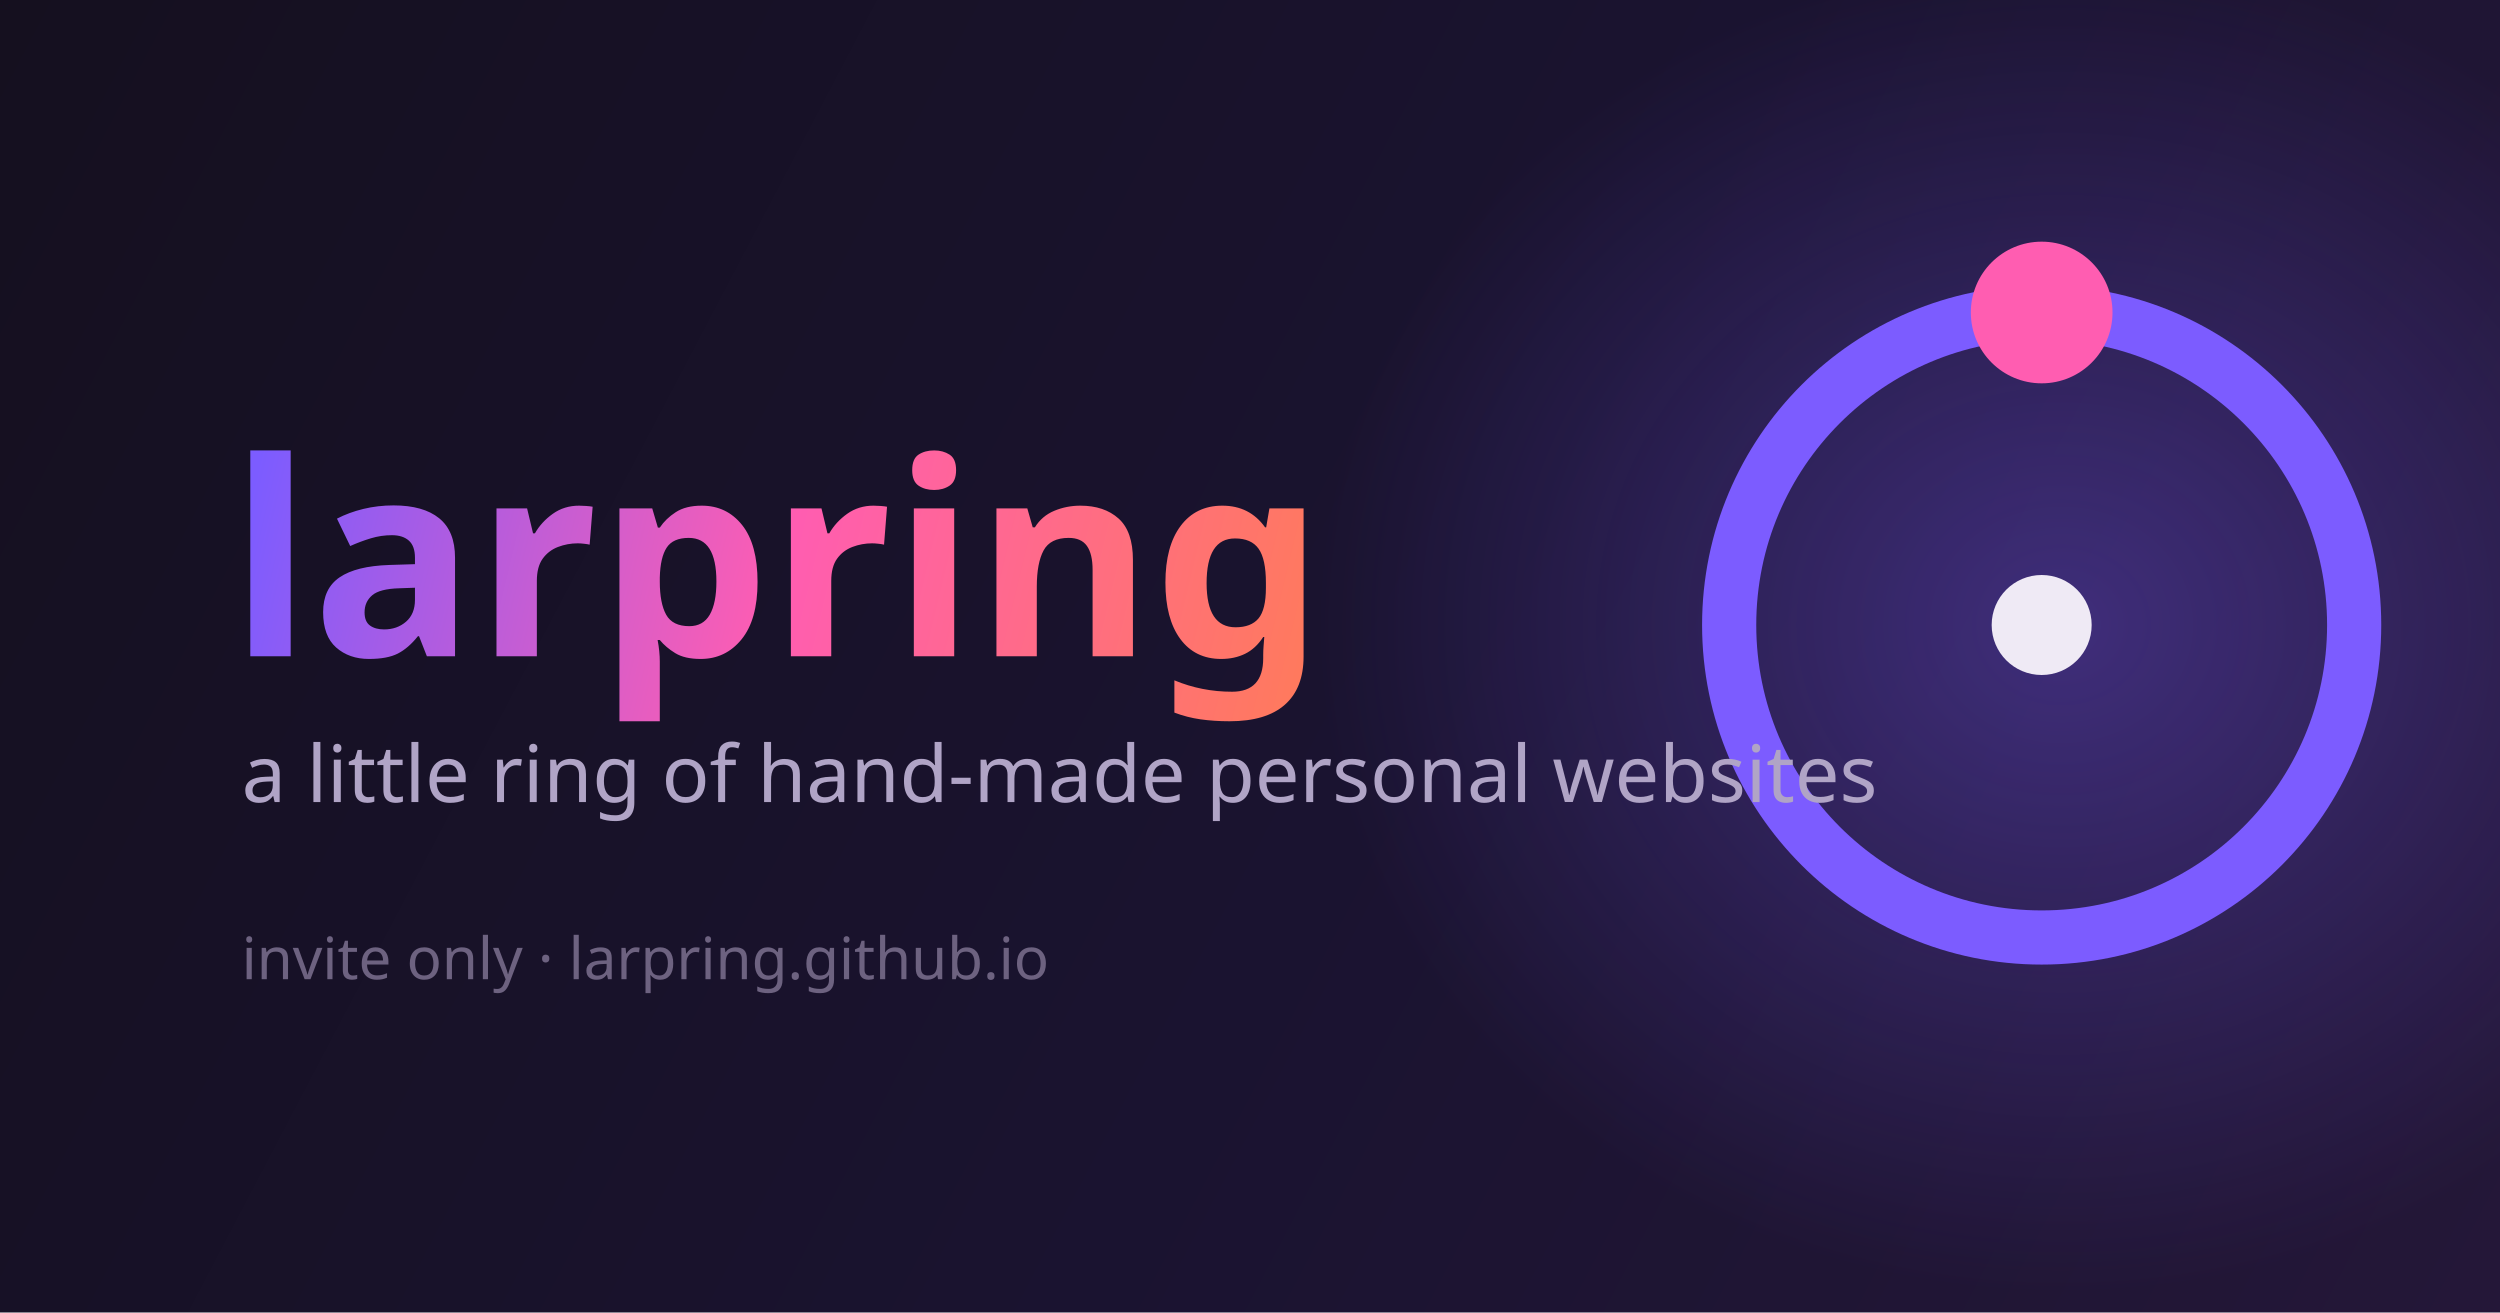
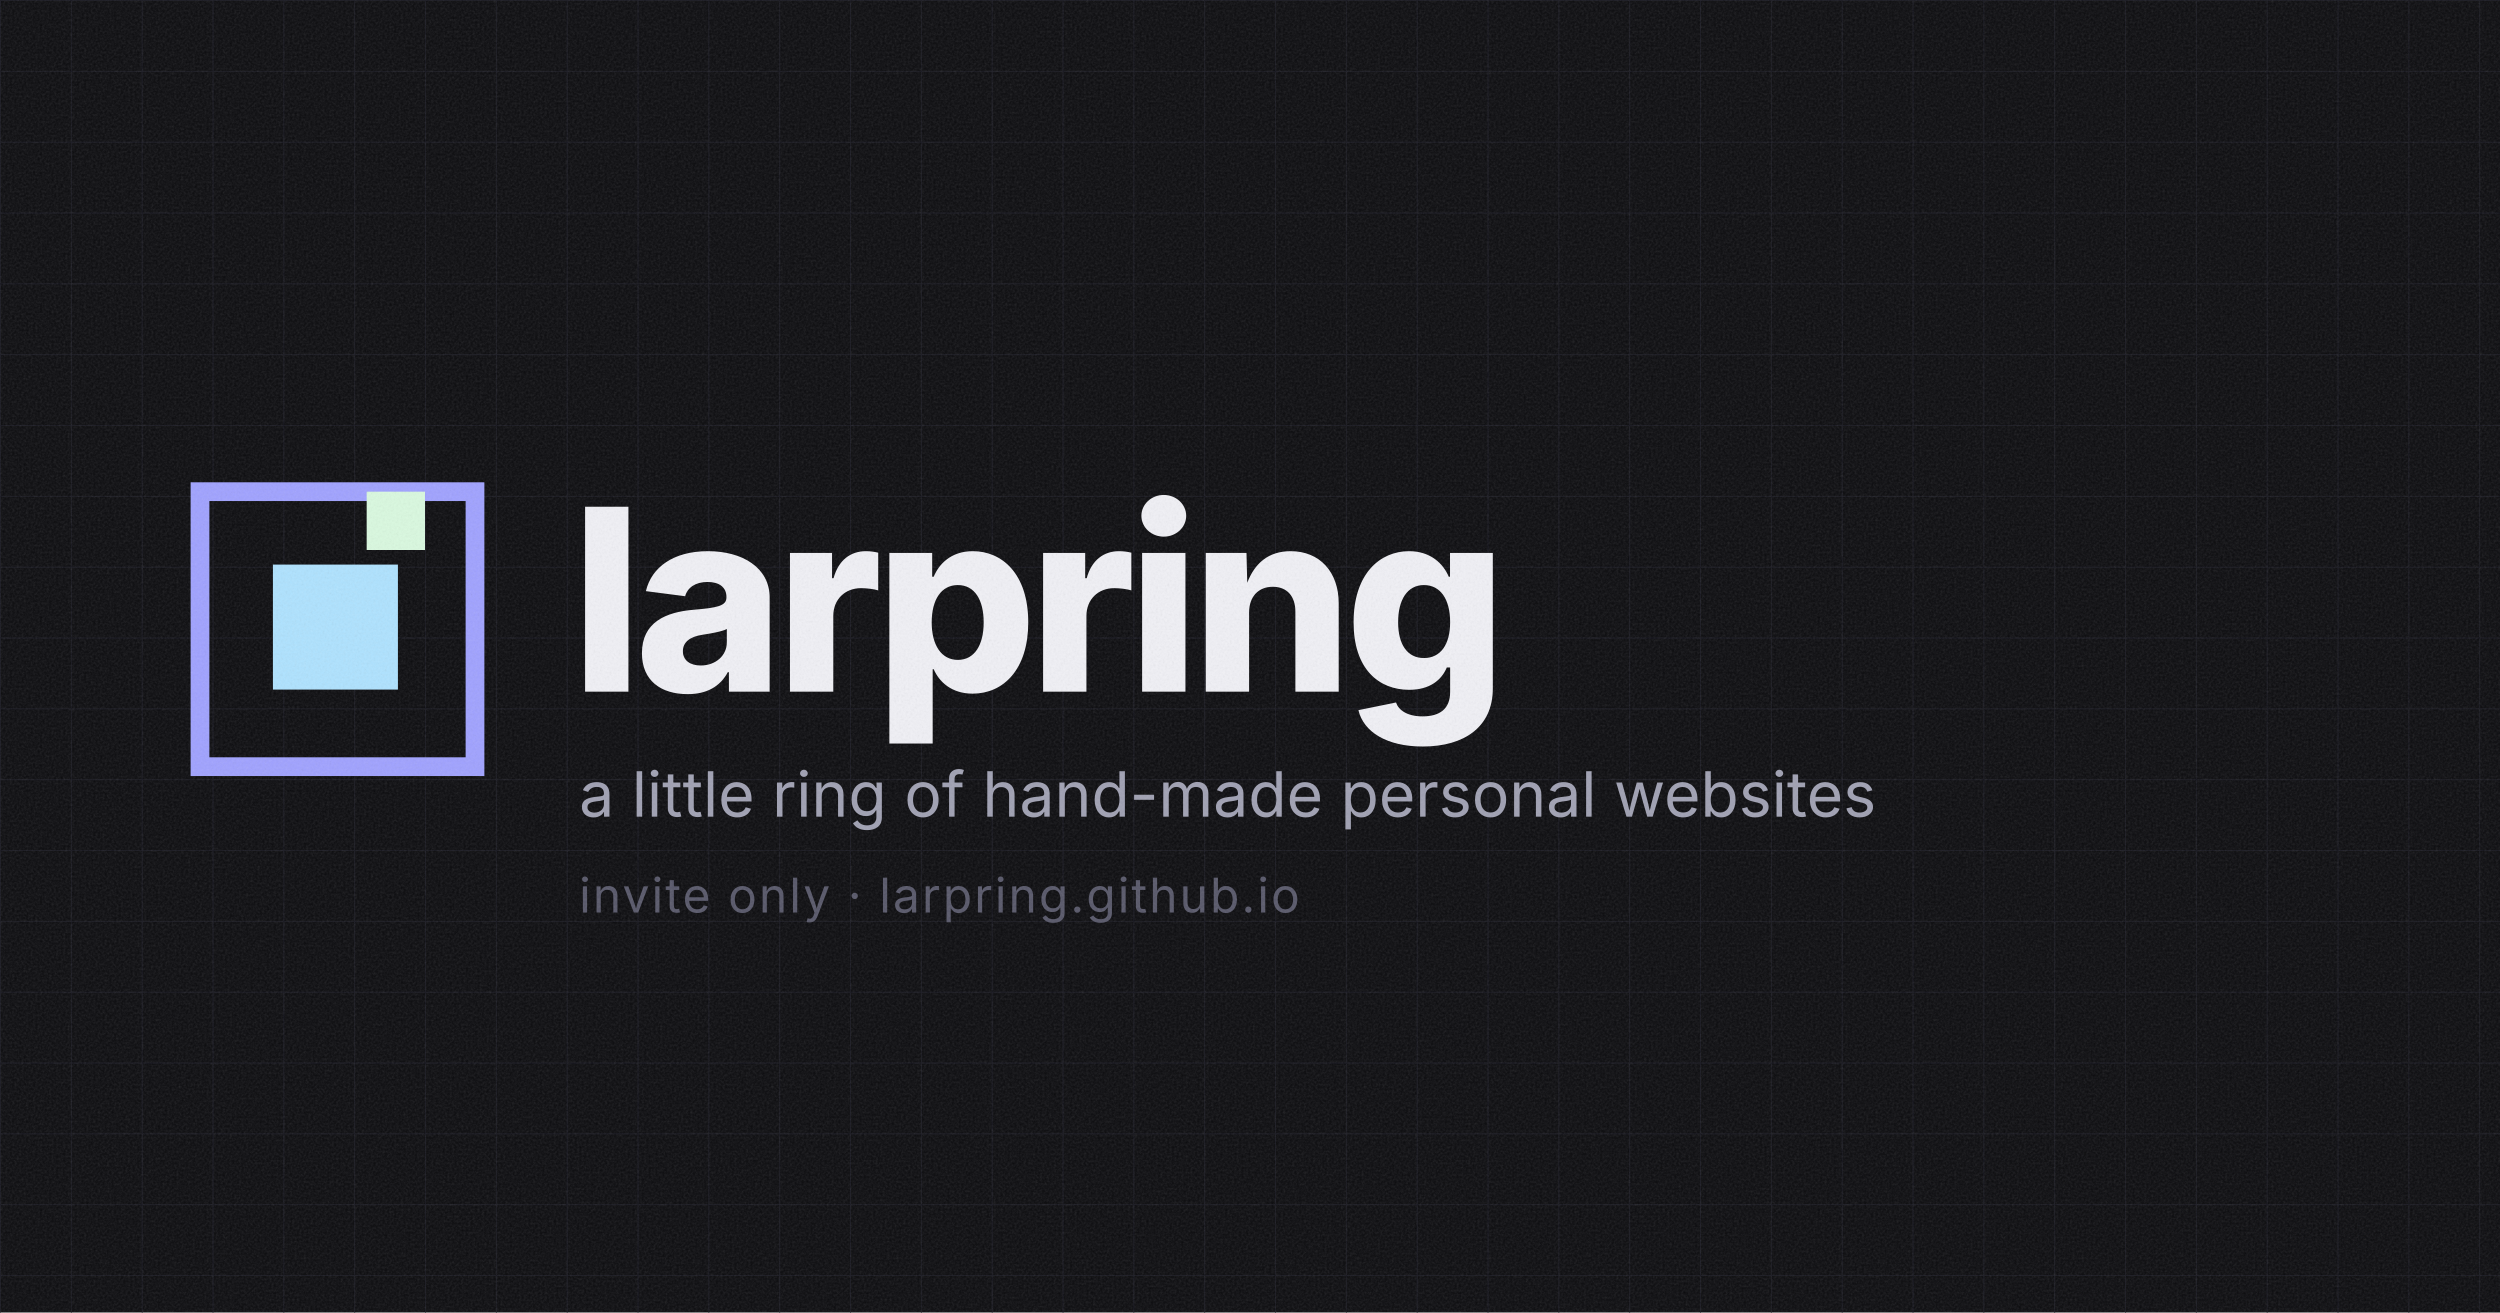
<svg xmlns="http://www.w3.org/2000/svg" width="1200" height="630" viewBox="0 0 1200 630">
  <defs>
-     <linearGradient id="bg" x1="0" y1="0" x2="1200" y2="630" gradientUnits="userSpaceOnUse">
-       <stop offset="0" stop-color="#15101f" />
-       <stop offset="0.55" stop-color="#1a1330" />
-       <stop offset="1" stop-color="#241738" />
-     </linearGradient>
-     <linearGradient id="g" x1="120" y1="240" x2="620" y2="360" gradientUnits="userSpaceOnUse">
-       <stop offset="0" stop-color="#7c5cff" />
-       <stop offset="0.5" stop-color="#ff5db1" />
-       <stop offset="1" stop-color="#ff7a5c" />
-     </linearGradient>
-     <radialGradient id="glow" cx="0.5" cy="0.5" r="0.5">
-       <stop offset="0" stop-color="#7c5cff" stop-opacity="0.35" />
-       <stop offset="1" stop-color="#7c5cff" stop-opacity="0" />
-     </radialGradient>
+     <pattern id="grid" width="34" height="34" patternUnits="userSpaceOnUse">
+       <path d="M34 0H0V34" fill="none" stroke="#16161e" stroke-width="1" />
+     </pattern>
+     <filter id="grain" x="0" y="0" width="100%" height="100%">
+       <feTurbulence type="fractalNoise" baseFrequency="0.9" numOctaves="2" stitchTiles="stitch" />
+       <feColorMatrix type="saturate" values="0" />
+     </filter>
  </defs>
-   <rect width="1200" height="630" fill="url(#bg)" />
-   <ellipse cx="990" cy="300" rx="360" ry="320" fill="url(#glow)" />
-   <g transform="translate(980,300)">
-     <circle r="150" fill="none" stroke="url(#g)" stroke-width="26" />
-     <circle cx="0" cy="-150" r="34" fill="#ff5db1" />
-     <circle r="24" fill="#efeaf5" />
+   <rect width="1200" height="630" fill="#0b0b0e" />
+   <rect width="1200" height="630" fill="url(#grid)" />
+   <g transform="translate(96,236)">
+     <rect x="0" y="0" width="132" height="132" fill="none" stroke="#9FA1FF" stroke-width="9" />
+     <rect x="35" y="35" width="60" height="60" fill="#AEE2FF" />
+     <rect x="80" y="0" width="28" height="28" fill="#D9F9DF" />
  </g>
-   <text x="110" y="315" font-family="Verdana,Geneva,sans-serif" font-size="130" font-weight="bold" fill="url(#g)">larpring</text>
-   <text x="116" y="385" font-family="Verdana,Geneva,sans-serif" font-size="38" fill="#b0a4c6">a little ring of hand-made personal websites</text>
-   <text x="116" y="470" font-family="Verdana,Geneva,sans-serif" font-size="28" fill="#6d6280">invite only · larpring.github.io</text>
+   <text x="274" y="332" font-family="'Outfit','Inter',sans-serif" font-size="122" font-weight="800" letter-spacing="-4" fill="#f0f0f5">larpring</text>
+   <text x="278" y="392" font-family="'Inter',sans-serif" font-size="30" fill="#9fa0b2">a little ring of hand-made personal websites</text>
+   <text x="278" y="438" font-family="'Inter',sans-serif" font-size="23" letter-spacing="1" fill="#565668">invite only  ·  larpring.github.io</text>
+   <rect width="1200" height="630" filter="url(#grain)" opacity="0.14" />
</svg>
